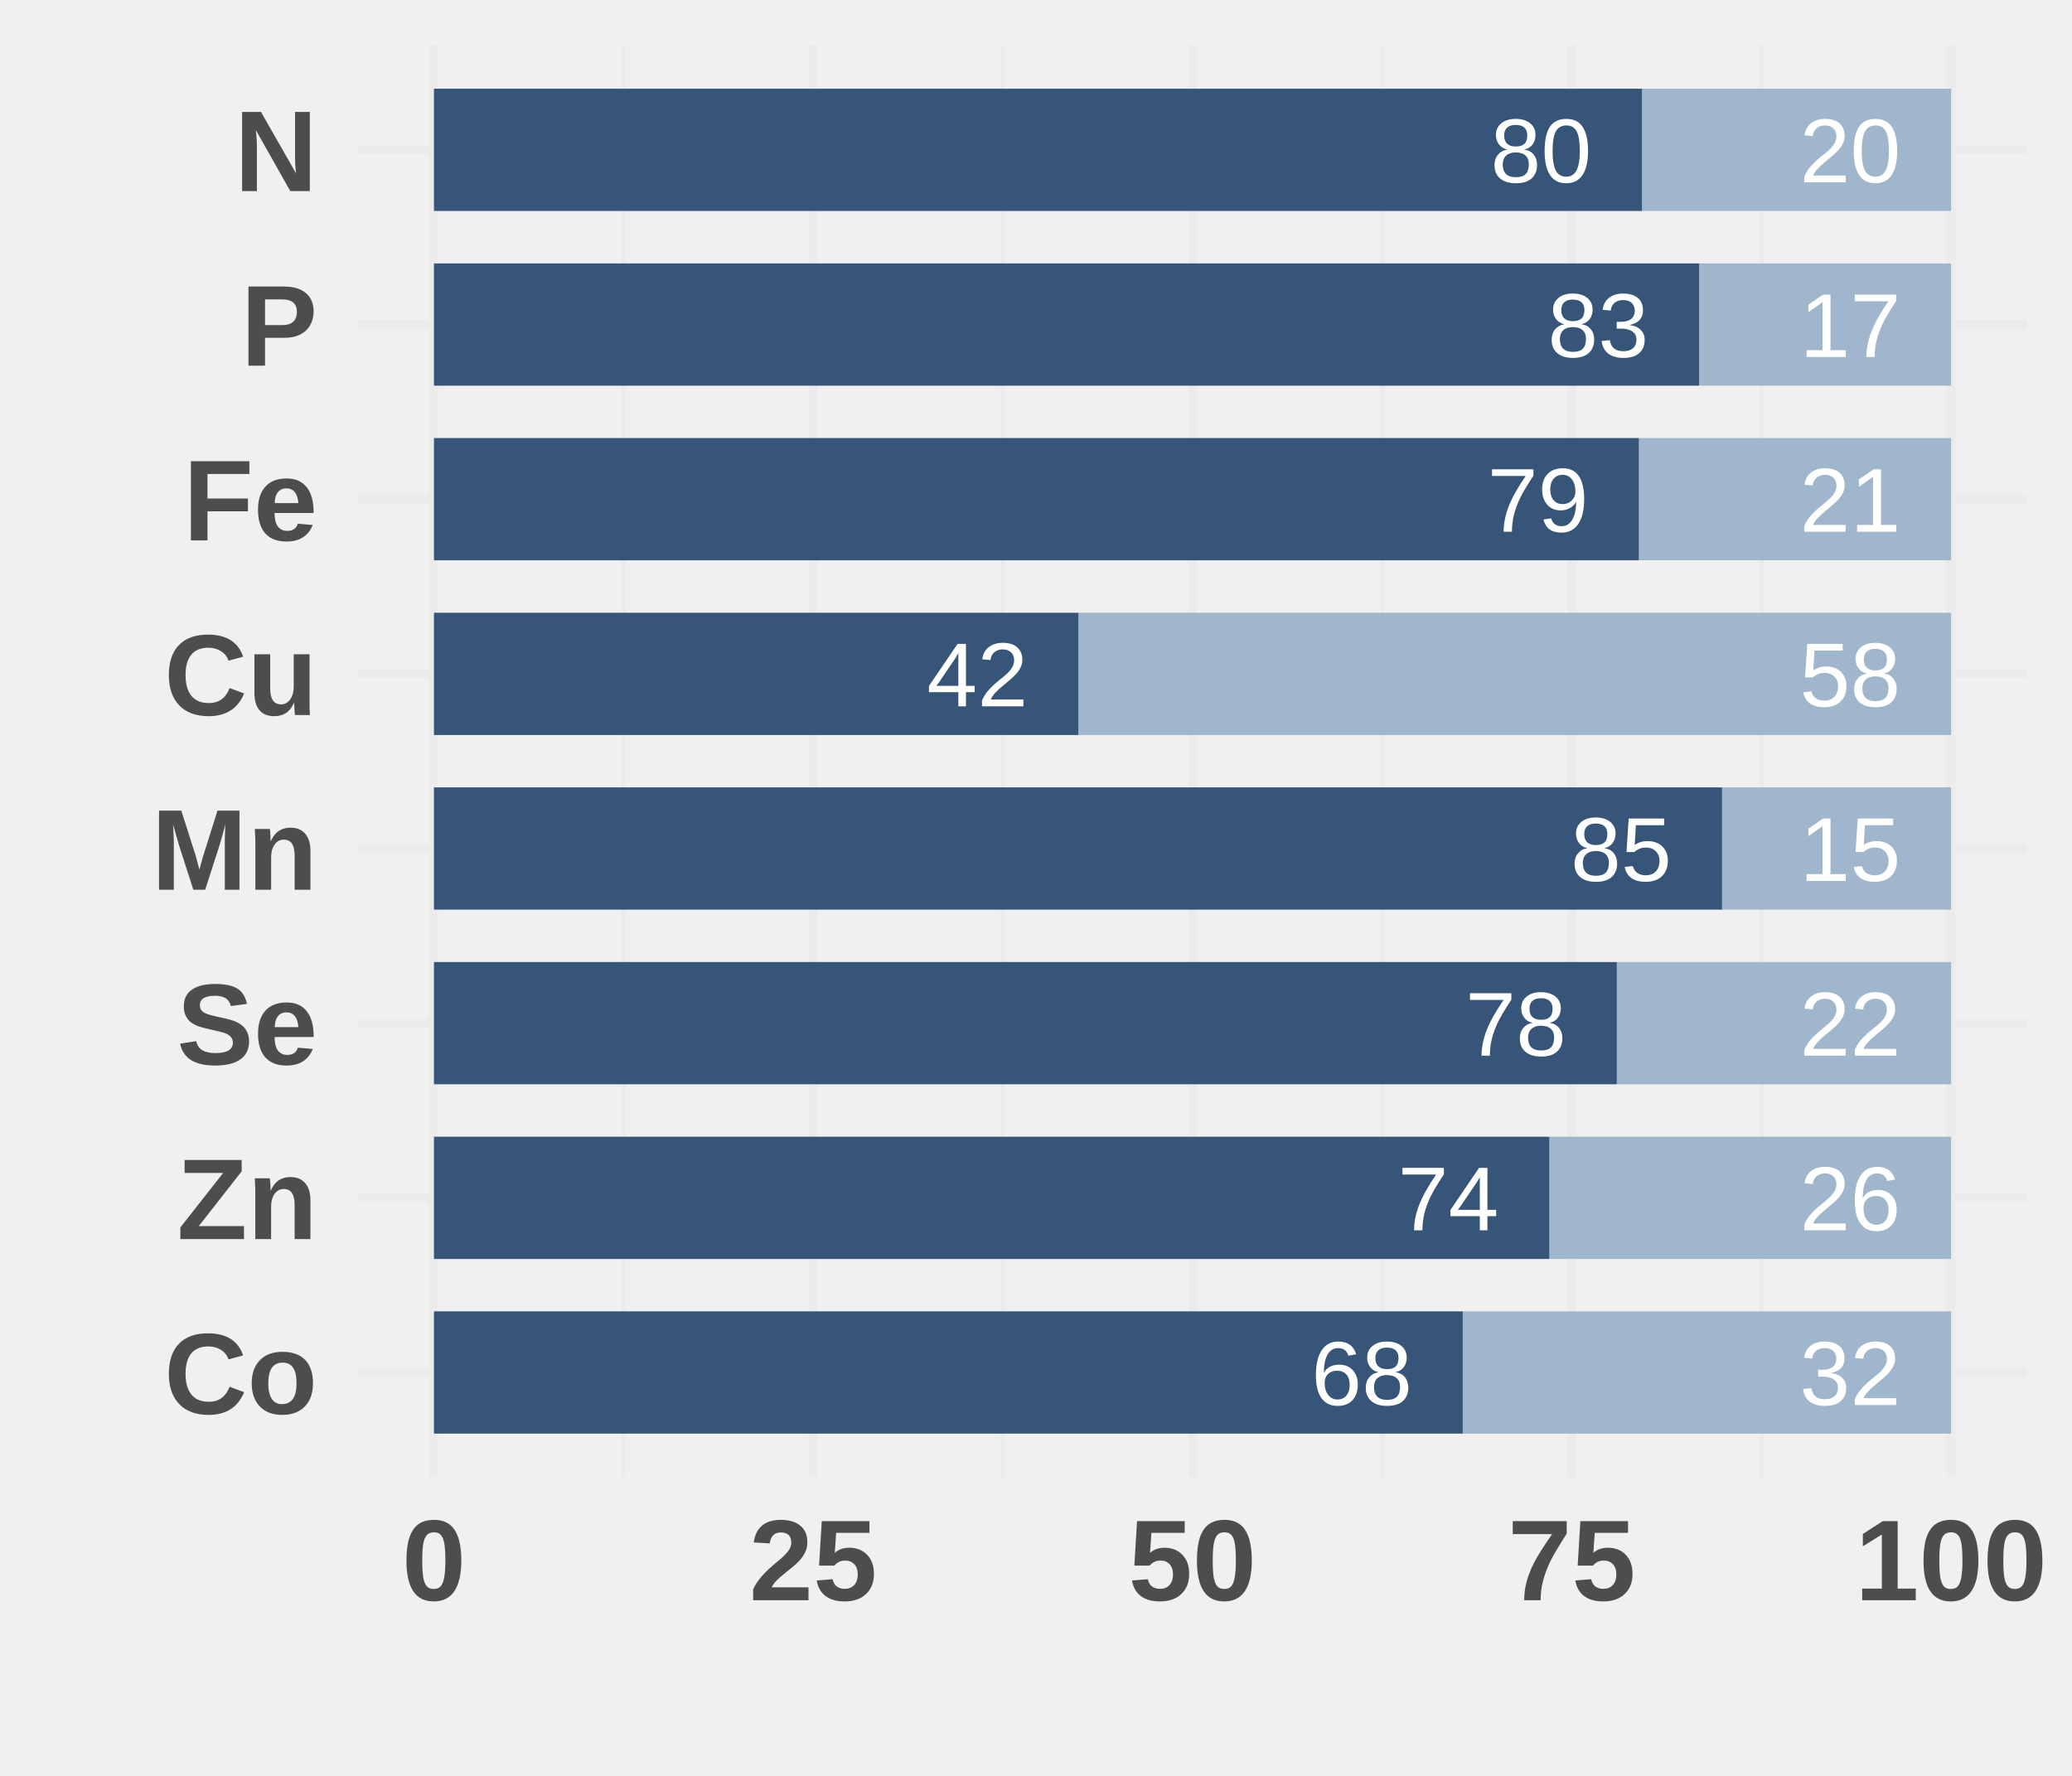
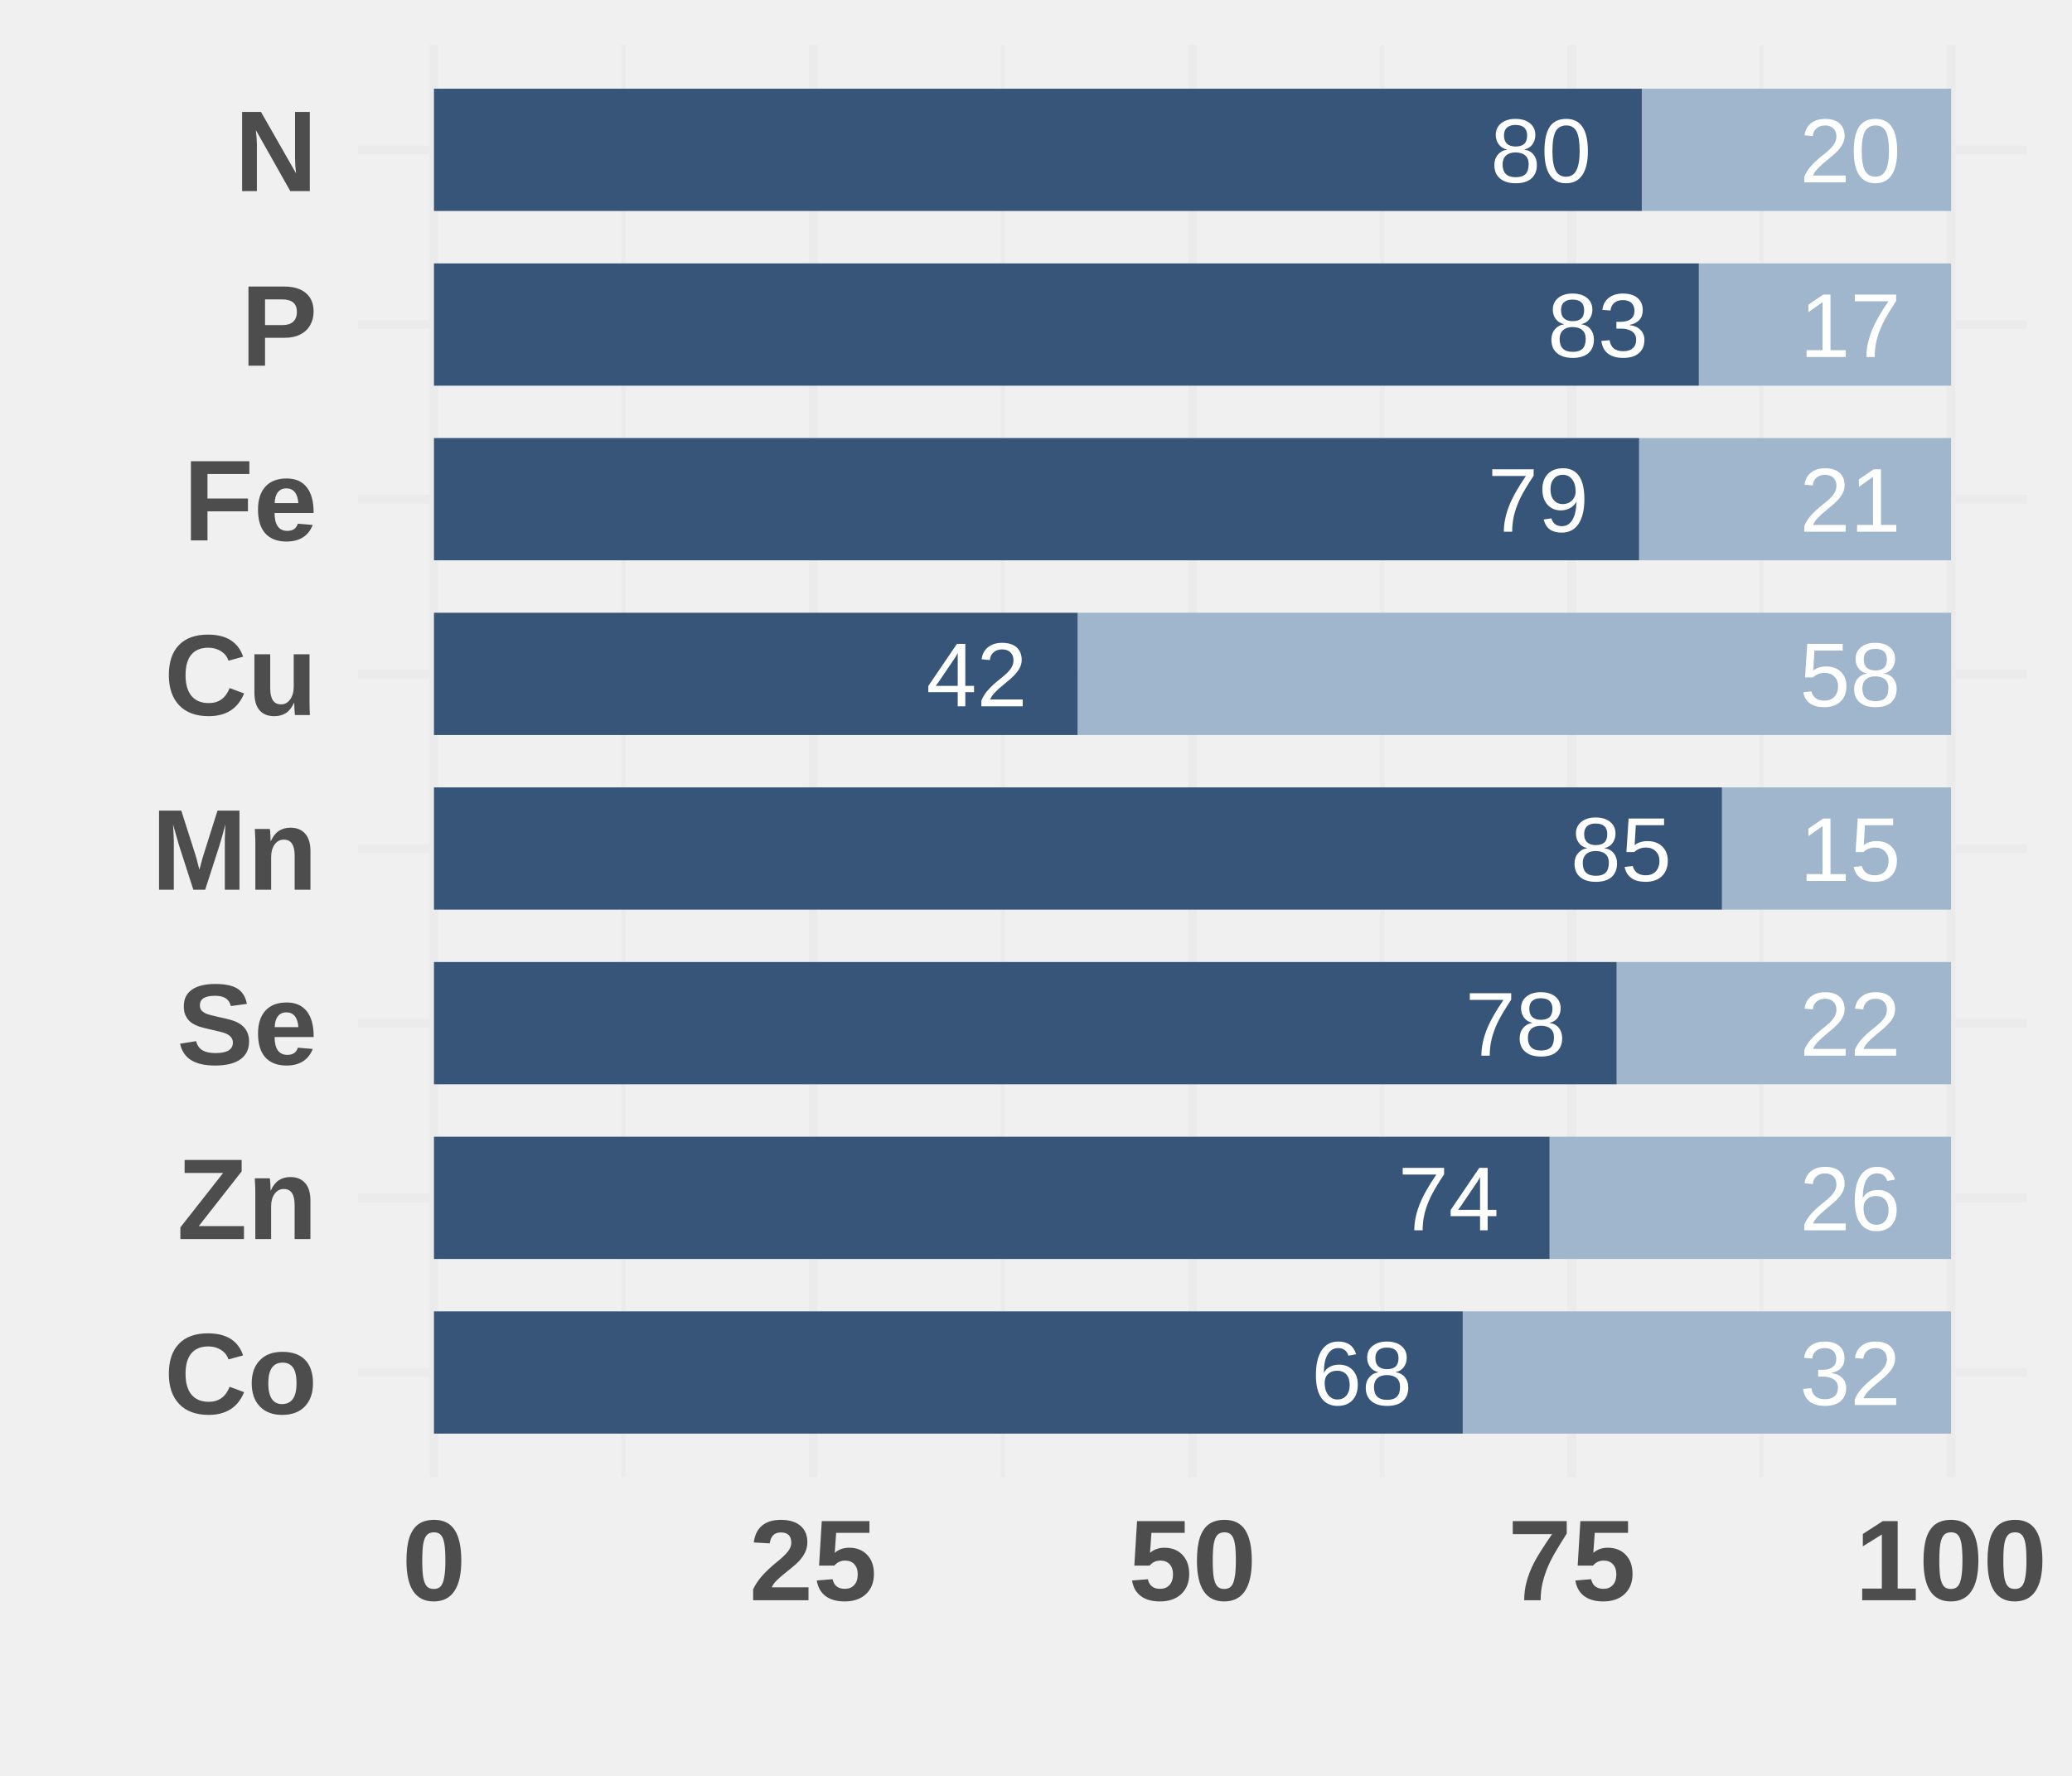
<svg xmlns="http://www.w3.org/2000/svg" class="svglite" width="252.00pt" height="216.00pt" viewBox="0 0 252.00 216.00">
  <defs>
    <style type="text/css">
    .svglite line, .svglite polyline, .svglite polygon, .svglite path, .svglite rect, .svglite circle {
      fill: none;
      stroke: #000000;
      stroke-linecap: round;
      stroke-linejoin: round;
      stroke-miterlimit: 10.00;
    }
    .svglite text {
      white-space: pre;
    }
  </style>
  </defs>
  <rect width="100%" height="100%" style="stroke: none; fill: none;" />
  <defs>
    <clipPath id="cpMC4wMHwyNTIuMDB8MC4wMHwyMTYuMDA=">
      <rect x="0.00" y="0.00" width="252.00" height="216.00" />
    </clipPath>
  </defs>
  <g clip-path="url(#cpMC4wMHwyNTIuMDB8MC4wMHwyMTYuMDA=)">
</g>
  <defs>
    <clipPath id="cpNDMuNTV8MjQ2LjUyfDUuNDh8MTc5LjY5">
      <rect x="43.55" y="5.48" width="202.97" height="174.21" />
    </clipPath>
  </defs>
  <g clip-path="url(#cpNDMuNTV8MjQ2LjUyfDUuNDh8MTc5LjY5)">
    <polyline points="75.84,179.69 75.84,5.48 " style="stroke-width: 0.53; stroke: #EBEBEB; stroke-linecap: butt;" />
    <polyline points="121.97,179.69 121.97,5.48 " style="stroke-width: 0.53; stroke: #EBEBEB; stroke-linecap: butt;" />
    <polyline points="168.10,179.69 168.10,5.48 " style="stroke-width: 0.53; stroke: #EBEBEB; stroke-linecap: butt;" />
    <polyline points="214.23,179.69 214.23,5.48 " style="stroke-width: 0.53; stroke: #EBEBEB; stroke-linecap: butt;" />
    <polyline points="43.55,166.94 246.52,166.94 " style="stroke-width: 1.07; stroke: #EBEBEB; stroke-linecap: butt;" />
    <polyline points="43.55,145.70 246.52,145.70 " style="stroke-width: 1.07; stroke: #EBEBEB; stroke-linecap: butt;" />
    <polyline points="43.55,124.45 246.52,124.45 " style="stroke-width: 1.07; stroke: #EBEBEB; stroke-linecap: butt;" />
    <polyline points="43.55,103.21 246.52,103.21 " style="stroke-width: 1.07; stroke: #EBEBEB; stroke-linecap: butt;" />
    <polyline points="43.55,81.96 246.52,81.96 " style="stroke-width: 1.07; stroke: #EBEBEB; stroke-linecap: butt;" />
    <polyline points="43.55,60.72 246.52,60.72 " style="stroke-width: 1.07; stroke: #EBEBEB; stroke-linecap: butt;" />
    <polyline points="43.55,39.47 246.52,39.47 " style="stroke-width: 1.07; stroke: #EBEBEB; stroke-linecap: butt;" />
    <polyline points="43.55,18.23 246.52,18.23 " style="stroke-width: 1.07; stroke: #EBEBEB; stroke-linecap: butt;" />
    <polyline points="52.78,179.69 52.78,5.48 " style="stroke-width: 1.07; stroke: #EBEBEB; stroke-linecap: butt;" />
    <polyline points="98.90,179.69 98.90,5.48 " style="stroke-width: 1.07; stroke: #EBEBEB; stroke-linecap: butt;" />
    <polyline points="145.03,179.69 145.03,5.48 " style="stroke-width: 1.07; stroke: #EBEBEB; stroke-linecap: butt;" />
    <polyline points="191.16,179.69 191.16,5.48 " style="stroke-width: 1.07; stroke: #EBEBEB; stroke-linecap: butt;" />
    <polyline points="237.29,179.69 237.29,5.48 " style="stroke-width: 1.07; stroke: #EBEBEB; stroke-linecap: butt;" />
-     <rect x="199.70" y="10.79" width="37.60" height="14.87" style="stroke-width: 1.07; stroke: none; stroke-linecap: square; stroke-linejoin: miter; fill: #9FB6CD;" />
-     <rect x="206.65" y="32.04" width="30.65" height="14.87" style="stroke-width: 1.07; stroke: none; stroke-linecap: square; stroke-linejoin: miter; fill: #9FB6CD;" />
-     <rect x="199.32" y="53.28" width="37.98" height="14.87" style="stroke-width: 1.07; stroke: none; stroke-linecap: square; stroke-linejoin: miter; fill: #9FB6CD;" />
-     <rect x="131.15" y="74.53" width="106.15" height="14.87" style="stroke-width: 1.07; stroke: none; stroke-linecap: square; stroke-linejoin: miter; fill: #9FB6CD;" />
-     <rect x="209.44" y="95.77" width="27.86" height="14.87" style="stroke-width: 1.07; stroke: none; stroke-linecap: square; stroke-linejoin: miter; fill: #9FB6CD;" />
-     <rect x="196.64" y="117.01" width="40.66" height="14.87" style="stroke-width: 1.07; stroke: none; stroke-linecap: square; stroke-linejoin: miter; fill: #9FB6CD;" />
-     <rect x="188.42" y="138.26" width="48.87" height="14.87" style="stroke-width: 1.07; stroke: none; stroke-linecap: square; stroke-linejoin: miter; fill: #9FB6CD;" />
-     <rect x="177.90" y="159.50" width="59.40" height="14.87" style="stroke-width: 1.07; stroke: none; stroke-linecap: square; stroke-linejoin: miter; fill: #9FB6CD;" />
-     <rect x="52.78" y="10.79" width="146.92" height="14.87" style="stroke-width: 1.07; stroke: none; stroke-linecap: square; stroke-linejoin: miter; fill: #365579;" />
-     <rect x="52.78" y="32.04" width="153.87" height="14.87" style="stroke-width: 1.07; stroke: none; stroke-linecap: square; stroke-linejoin: miter; fill: #365579;" />
-     <rect x="52.78" y="53.28" width="146.54" height="14.87" style="stroke-width: 1.07; stroke: none; stroke-linecap: square; stroke-linejoin: miter; fill: #365579;" />
-     <rect x="52.78" y="74.53" width="78.37" height="14.87" style="stroke-width: 1.07; stroke: none; stroke-linecap: square; stroke-linejoin: miter; fill: #365579;" />
-     <rect x="52.78" y="95.77" width="156.66" height="14.87" style="stroke-width: 1.07; stroke: none; stroke-linecap: square; stroke-linejoin: miter; fill: #365579;" />
-     <rect x="52.78" y="117.01" width="143.86" height="14.87" style="stroke-width: 1.07; stroke: none; stroke-linecap: square; stroke-linejoin: miter; fill: #365579;" />
-     <rect x="52.78" y="138.26" width="135.65" height="14.87" style="stroke-width: 1.07; stroke: none; stroke-linecap: square; stroke-linejoin: miter; fill: #365579;" />
+     <rect x="199.68" y="10.79" width="37.62" height="14.87" style="stroke-width: 1.07; stroke: none; stroke-linecap: square; stroke-linejoin: miter; fill: #9FB6CD;" />
+     <rect x="206.62" y="32.04" width="30.68" height="14.87" style="stroke-width: 1.07; stroke: none; stroke-linecap: square; stroke-linejoin: miter; fill: #9FB6CD;" />
+     <rect x="199.34" y="53.28" width="37.95" height="14.87" style="stroke-width: 1.07; stroke: none; stroke-linecap: square; stroke-linejoin: miter; fill: #9FB6CD;" />
+     <rect x="131.06" y="74.53" width="106.24" height="14.87" style="stroke-width: 1.07; stroke: none; stroke-linecap: square; stroke-linejoin: miter; fill: #9FB6CD;" />
+     <rect x="209.42" y="95.77" width="27.87" height="14.87" style="stroke-width: 1.07; stroke: none; stroke-linecap: square; stroke-linejoin: miter; fill: #9FB6CD;" />
+     <rect x="196.61" y="117.01" width="40.68" height="14.87" style="stroke-width: 1.07; stroke: none; stroke-linecap: square; stroke-linejoin: miter; fill: #9FB6CD;" />
+     <rect x="188.45" y="138.26" width="48.84" height="14.87" style="stroke-width: 1.07; stroke: none; stroke-linecap: square; stroke-linejoin: miter; fill: #9FB6CD;" />
+     <rect x="177.89" y="159.50" width="59.40" height="14.87" style="stroke-width: 1.07; stroke: none; stroke-linecap: square; stroke-linejoin: miter; fill: #9FB6CD;" />
+     <rect x="52.78" y="10.79" width="146.90" height="14.87" style="stroke-width: 1.07; stroke: none; stroke-linecap: square; stroke-linejoin: miter; fill: #365579;" />
+     <rect x="52.78" y="32.04" width="153.84" height="14.87" style="stroke-width: 1.07; stroke: none; stroke-linecap: square; stroke-linejoin: miter; fill: #365579;" />
+     <rect x="52.78" y="53.28" width="146.57" height="14.87" style="stroke-width: 1.07; stroke: none; stroke-linecap: square; stroke-linejoin: miter; fill: #365579;" />
+     <rect x="52.78" y="74.53" width="78.28" height="14.87" style="stroke-width: 1.07; stroke: none; stroke-linecap: square; stroke-linejoin: miter; fill: #365579;" />
+     <rect x="52.78" y="95.77" width="156.65" height="14.87" style="stroke-width: 1.07; stroke: none; stroke-linecap: square; stroke-linejoin: miter; fill: #365579;" />
+     <rect x="52.78" y="117.01" width="143.84" height="14.87" style="stroke-width: 1.07; stroke: none; stroke-linecap: square; stroke-linejoin: miter; fill: #365579;" />
+     <rect x="52.78" y="138.26" width="135.68" height="14.87" style="stroke-width: 1.07; stroke: none; stroke-linecap: square; stroke-linejoin: miter; fill: #365579;" />
    <rect x="52.78" y="159.50" width="125.12" height="14.87" style="stroke-width: 1.07; stroke: none; stroke-linecap: square; stroke-linejoin: miter; fill: #365579;" />
    <text x="231.16" y="22.18" text-anchor="end" style="font-size: 11.04px;fill: #FFFFFF; font-family: &quot;Arial&quot;;" textLength="12.27px" lengthAdjust="spacingAndGlyphs">20</text>
    <text x="231.16" y="43.42" text-anchor="end" style="font-size: 11.04px;fill: #FFFFFF; font-family: &quot;Arial&quot;;" textLength="12.27px" lengthAdjust="spacingAndGlyphs">17</text>
    <text x="231.16" y="64.67" text-anchor="end" style="font-size: 11.04px;fill: #FFFFFF; font-family: &quot;Arial&quot;;" textLength="12.27px" lengthAdjust="spacingAndGlyphs">21</text>
    <text x="231.16" y="85.91" text-anchor="end" style="font-size: 11.04px;fill: #FFFFFF; font-family: &quot;Arial&quot;;" textLength="12.27px" lengthAdjust="spacingAndGlyphs">58</text>
    <text x="231.16" y="107.15" text-anchor="end" style="font-size: 11.04px;fill: #FFFFFF; font-family: &quot;Arial&quot;;" textLength="12.27px" lengthAdjust="spacingAndGlyphs">15</text>
    <text x="231.16" y="128.40" text-anchor="end" style="font-size: 11.04px;fill: #FFFFFF; font-family: &quot;Arial&quot;;" textLength="12.27px" lengthAdjust="spacingAndGlyphs">22</text>
    <text x="231.16" y="149.64" text-anchor="end" style="font-size: 11.04px;fill: #FFFFFF; font-family: &quot;Arial&quot;;" textLength="12.27px" lengthAdjust="spacingAndGlyphs">26</text>
    <text x="231.16" y="170.89" text-anchor="end" style="font-size: 11.04px;fill: #FFFFFF; font-family: &quot;Arial&quot;;" textLength="12.27px" lengthAdjust="spacingAndGlyphs">32</text>
-     <text x="193.56" y="22.18" text-anchor="end" style="font-size: 11.04px;fill: #FFFFFF; font-family: &quot;Arial&quot;;" textLength="12.27px" lengthAdjust="spacingAndGlyphs">80</text>
-     <text x="200.51" y="43.42" text-anchor="end" style="font-size: 11.04px;fill: #FFFFFF; font-family: &quot;Arial&quot;;" textLength="12.27px" lengthAdjust="spacingAndGlyphs">83</text>
-     <text x="193.18" y="64.67" text-anchor="end" style="font-size: 11.04px;fill: #FFFFFF; font-family: &quot;Arial&quot;;" textLength="12.27px" lengthAdjust="spacingAndGlyphs">79</text>
-     <text x="125.01" y="85.91" text-anchor="end" style="font-size: 11.04px;fill: #FFFFFF; font-family: &quot;Arial&quot;;" textLength="12.27px" lengthAdjust="spacingAndGlyphs">42</text>
-     <text x="203.30" y="107.15" text-anchor="end" style="font-size: 11.04px;fill: #FFFFFF; font-family: &quot;Arial&quot;;" textLength="12.27px" lengthAdjust="spacingAndGlyphs">85</text>
-     <text x="190.50" y="128.40" text-anchor="end" style="font-size: 11.04px;fill: #FFFFFF; font-family: &quot;Arial&quot;;" textLength="12.27px" lengthAdjust="spacingAndGlyphs">78</text>
-     <text x="182.29" y="149.64" text-anchor="end" style="font-size: 11.04px;fill: #FFFFFF; font-family: &quot;Arial&quot;;" textLength="12.27px" lengthAdjust="spacingAndGlyphs">74</text>
+     <text x="193.54" y="22.18" text-anchor="end" style="font-size: 11.04px;fill: #FFFFFF; font-family: &quot;Arial&quot;;" textLength="12.27px" lengthAdjust="spacingAndGlyphs">80</text>
+     <text x="200.48" y="43.42" text-anchor="end" style="font-size: 11.04px;fill: #FFFFFF; font-family: &quot;Arial&quot;;" textLength="12.27px" lengthAdjust="spacingAndGlyphs">83</text>
+     <text x="193.21" y="64.67" text-anchor="end" style="font-size: 11.04px;fill: #FFFFFF; font-family: &quot;Arial&quot;;" textLength="12.27px" lengthAdjust="spacingAndGlyphs">79</text>
+     <text x="124.93" y="85.91" text-anchor="end" style="font-size: 11.04px;fill: #FFFFFF; font-family: &quot;Arial&quot;;" textLength="12.27px" lengthAdjust="spacingAndGlyphs">42</text>
+     <text x="203.29" y="107.15" text-anchor="end" style="font-size: 11.04px;fill: #FFFFFF; font-family: &quot;Arial&quot;;" textLength="12.27px" lengthAdjust="spacingAndGlyphs">85</text>
+     <text x="190.48" y="128.40" text-anchor="end" style="font-size: 11.04px;fill: #FFFFFF; font-family: &quot;Arial&quot;;" textLength="12.27px" lengthAdjust="spacingAndGlyphs">78</text>
+     <text x="182.32" y="149.64" text-anchor="end" style="font-size: 11.04px;fill: #FFFFFF; font-family: &quot;Arial&quot;;" textLength="12.27px" lengthAdjust="spacingAndGlyphs">74</text>
    <text x="171.76" y="170.89" text-anchor="end" style="font-size: 11.04px;fill: #FFFFFF; font-family: &quot;Arial&quot;;" textLength="12.27px" lengthAdjust="spacingAndGlyphs">68</text>
  </g>
  <g clip-path="url(#cpMC4wMHwyNTIuMDB8MC4wMHwyMTYuMDA=)">
    <text x="38.62" y="171.95" text-anchor="end" style="font-size: 14.00px; font-weight: bold;fill: #4D4D4D; font-family: &quot;Arial&quot;;" textLength="18.66px" lengthAdjust="spacingAndGlyphs">Co</text>
    <text x="38.62" y="150.71" text-anchor="end" style="font-size: 14.00px; font-weight: bold;fill: #4D4D4D; font-family: &quot;Arial&quot;;" textLength="17.09px" lengthAdjust="spacingAndGlyphs">Zn</text>
    <text x="38.62" y="129.46" text-anchor="end" style="font-size: 14.00px; font-weight: bold;fill: #4D4D4D; font-family: &quot;Arial&quot;;" textLength="17.12px" lengthAdjust="spacingAndGlyphs">Se</text>
    <text x="38.62" y="108.22" text-anchor="end" style="font-size: 14.00px; font-weight: bold;fill: #4D4D4D; font-family: &quot;Arial&quot;;" textLength="20.20px" lengthAdjust="spacingAndGlyphs">Mn</text>
    <text x="38.62" y="86.97" text-anchor="end" style="font-size: 14.00px; font-weight: bold;fill: #4D4D4D; font-family: &quot;Arial&quot;;" textLength="18.66px" lengthAdjust="spacingAndGlyphs">Cu</text>
    <text x="38.62" y="65.73" text-anchor="end" style="font-size: 14.00px; font-weight: bold;fill: #4D4D4D; font-family: &quot;Arial&quot;;" textLength="16.33px" lengthAdjust="spacingAndGlyphs">Fe</text>
    <text x="38.62" y="44.48" text-anchor="end" style="font-size: 14.00px; font-weight: bold;fill: #4D4D4D; font-family: &quot;Arial&quot;;" textLength="9.34px" lengthAdjust="spacingAndGlyphs">P</text>
    <text x="38.62" y="23.24" text-anchor="end" style="font-size: 14.00px; font-weight: bold;fill: #4D4D4D; font-family: &quot;Arial&quot;;" textLength="10.11px" lengthAdjust="spacingAndGlyphs">N</text>
    <text x="52.78" y="194.64" text-anchor="middle" style="font-size: 14.00px; font-weight: bold;fill: #4D4D4D; font-family: &quot;Arial&quot;;" textLength="7.78px" lengthAdjust="spacingAndGlyphs">0</text>
    <text x="98.90" y="194.64" text-anchor="middle" style="font-size: 14.00px; font-weight: bold;fill: #4D4D4D; font-family: &quot;Arial&quot;;" textLength="15.57px" lengthAdjust="spacingAndGlyphs">25</text>
    <text x="145.03" y="194.64" text-anchor="middle" style="font-size: 14.00px; font-weight: bold;fill: #4D4D4D; font-family: &quot;Arial&quot;;" textLength="15.57px" lengthAdjust="spacingAndGlyphs">50</text>
    <text x="191.16" y="194.64" text-anchor="middle" style="font-size: 14.00px; font-weight: bold;fill: #4D4D4D; font-family: &quot;Arial&quot;;" textLength="15.57px" lengthAdjust="spacingAndGlyphs">75</text>
    <text x="237.29" y="194.64" text-anchor="middle" style="font-size: 14.00px; font-weight: bold;fill: #4D4D4D; font-family: &quot;Arial&quot;;" textLength="23.35px" lengthAdjust="spacingAndGlyphs">100</text>
  </g>
</svg>
